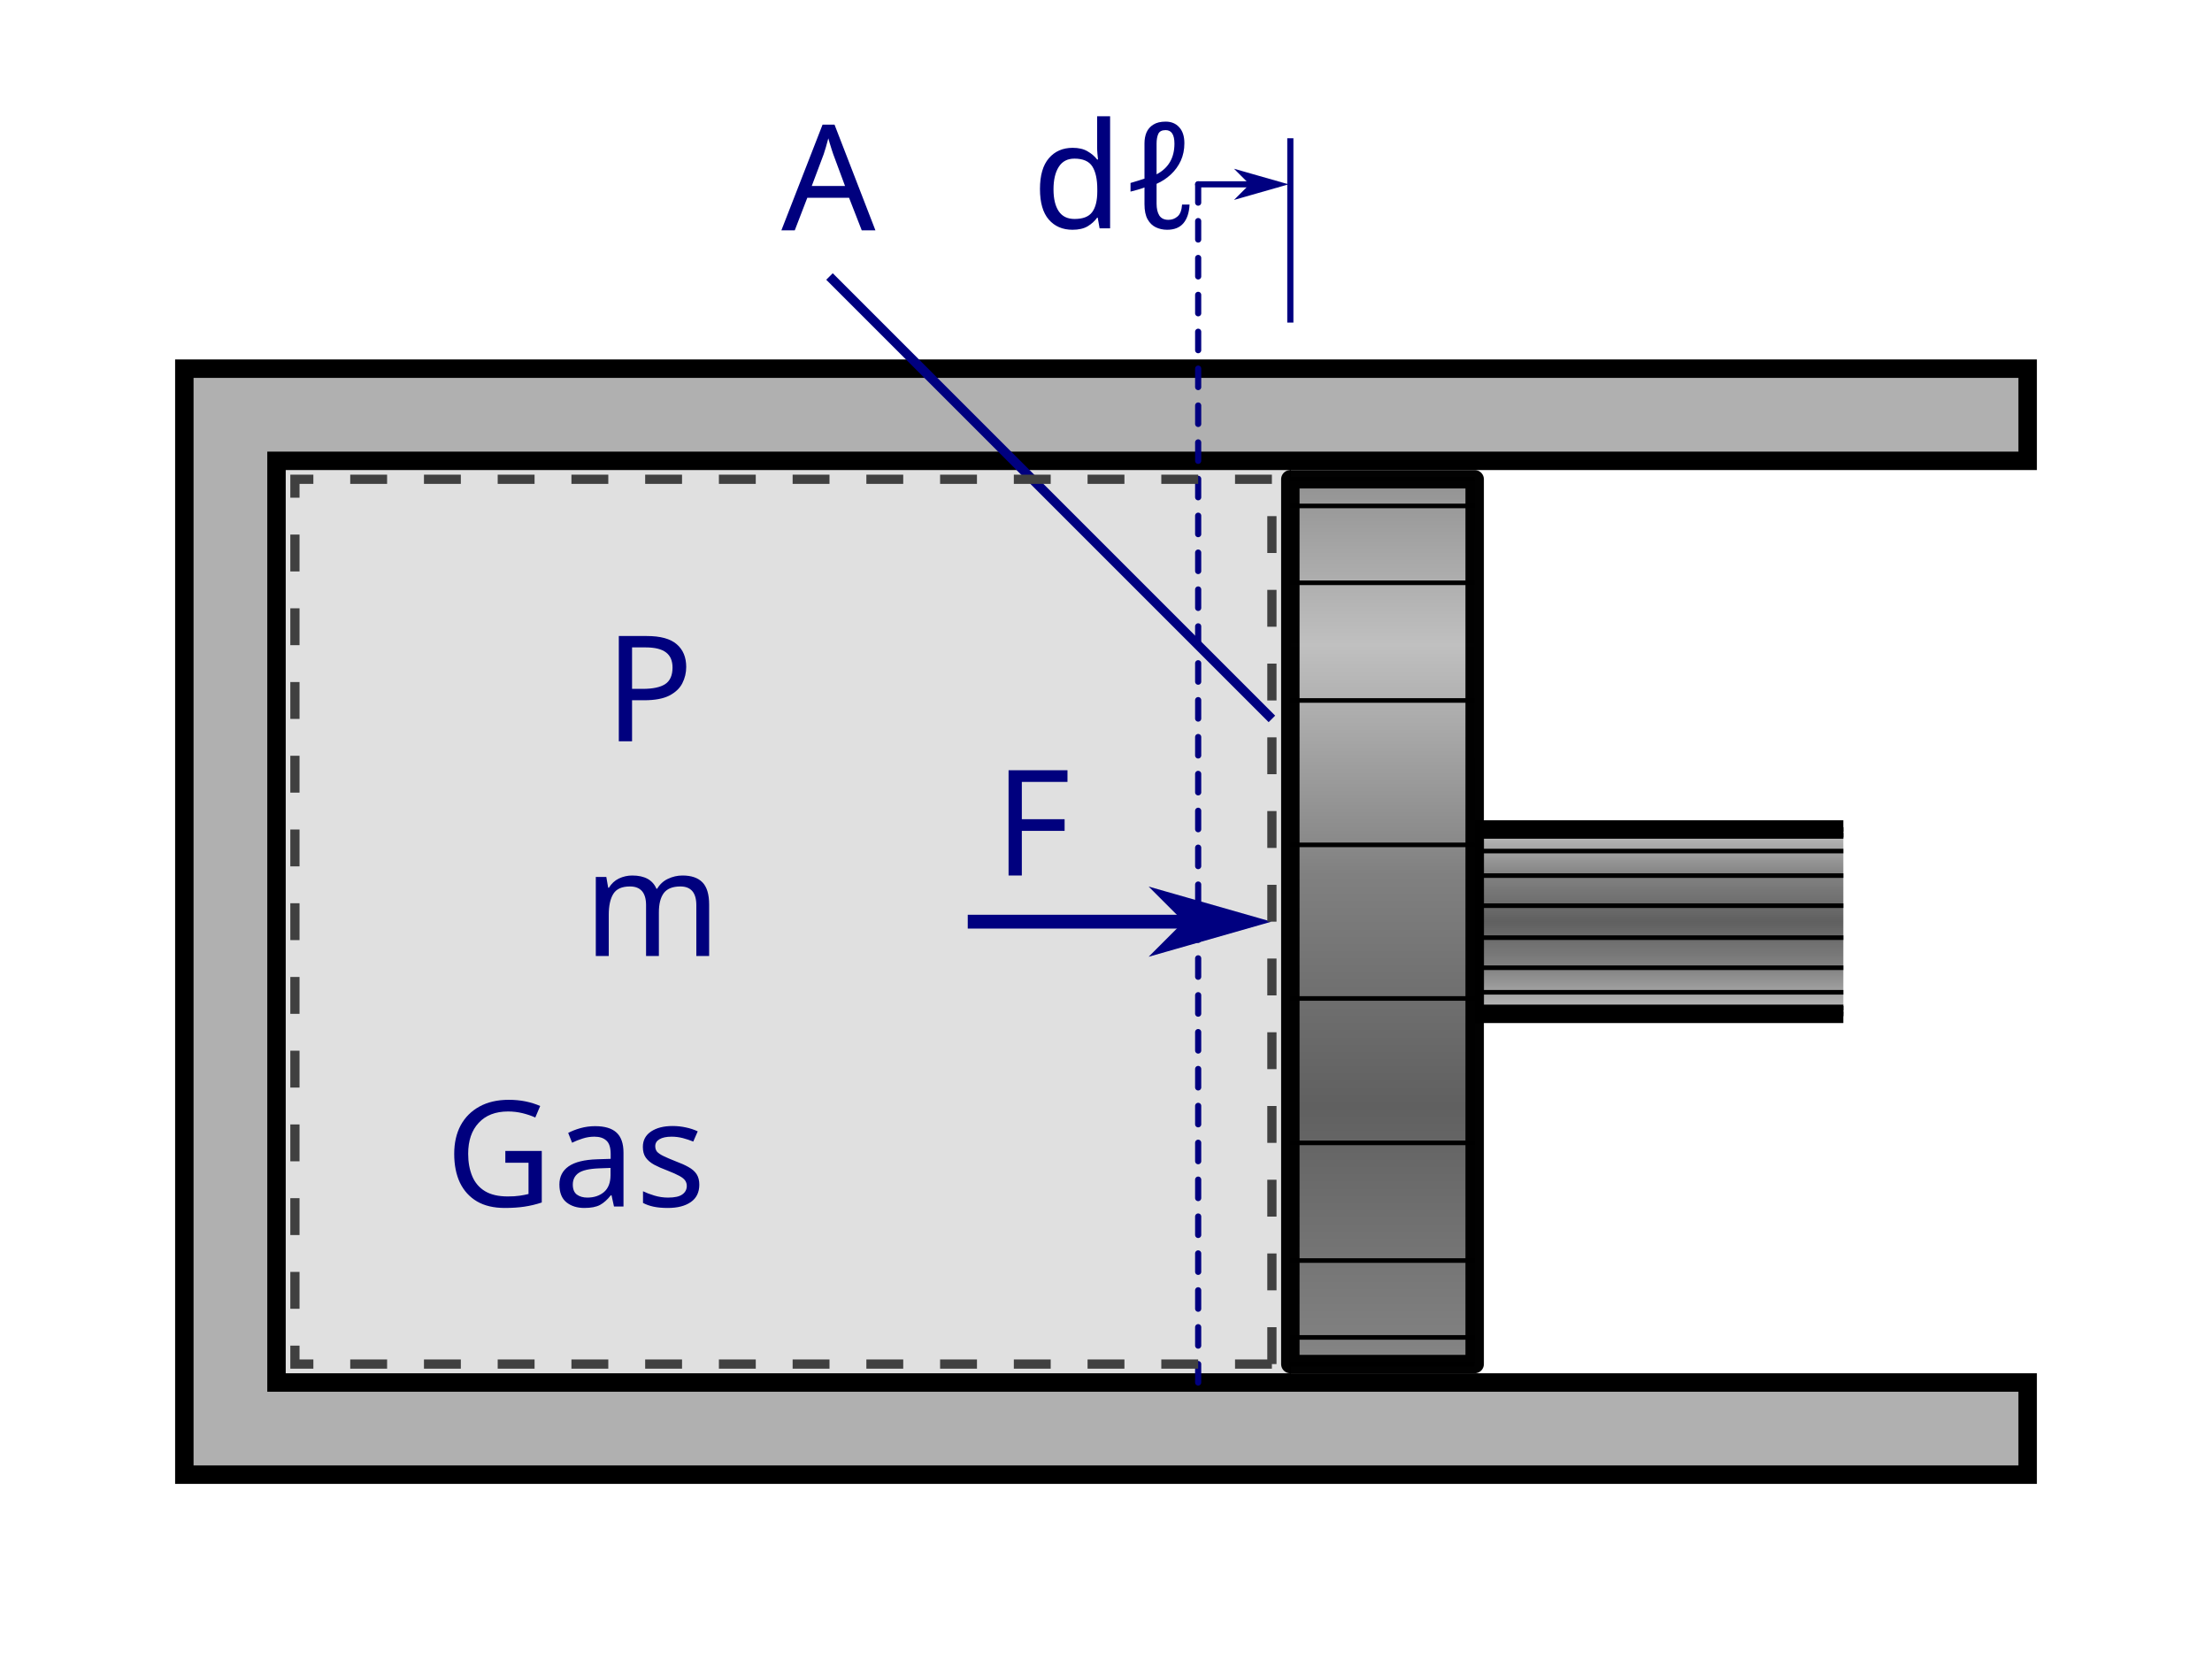
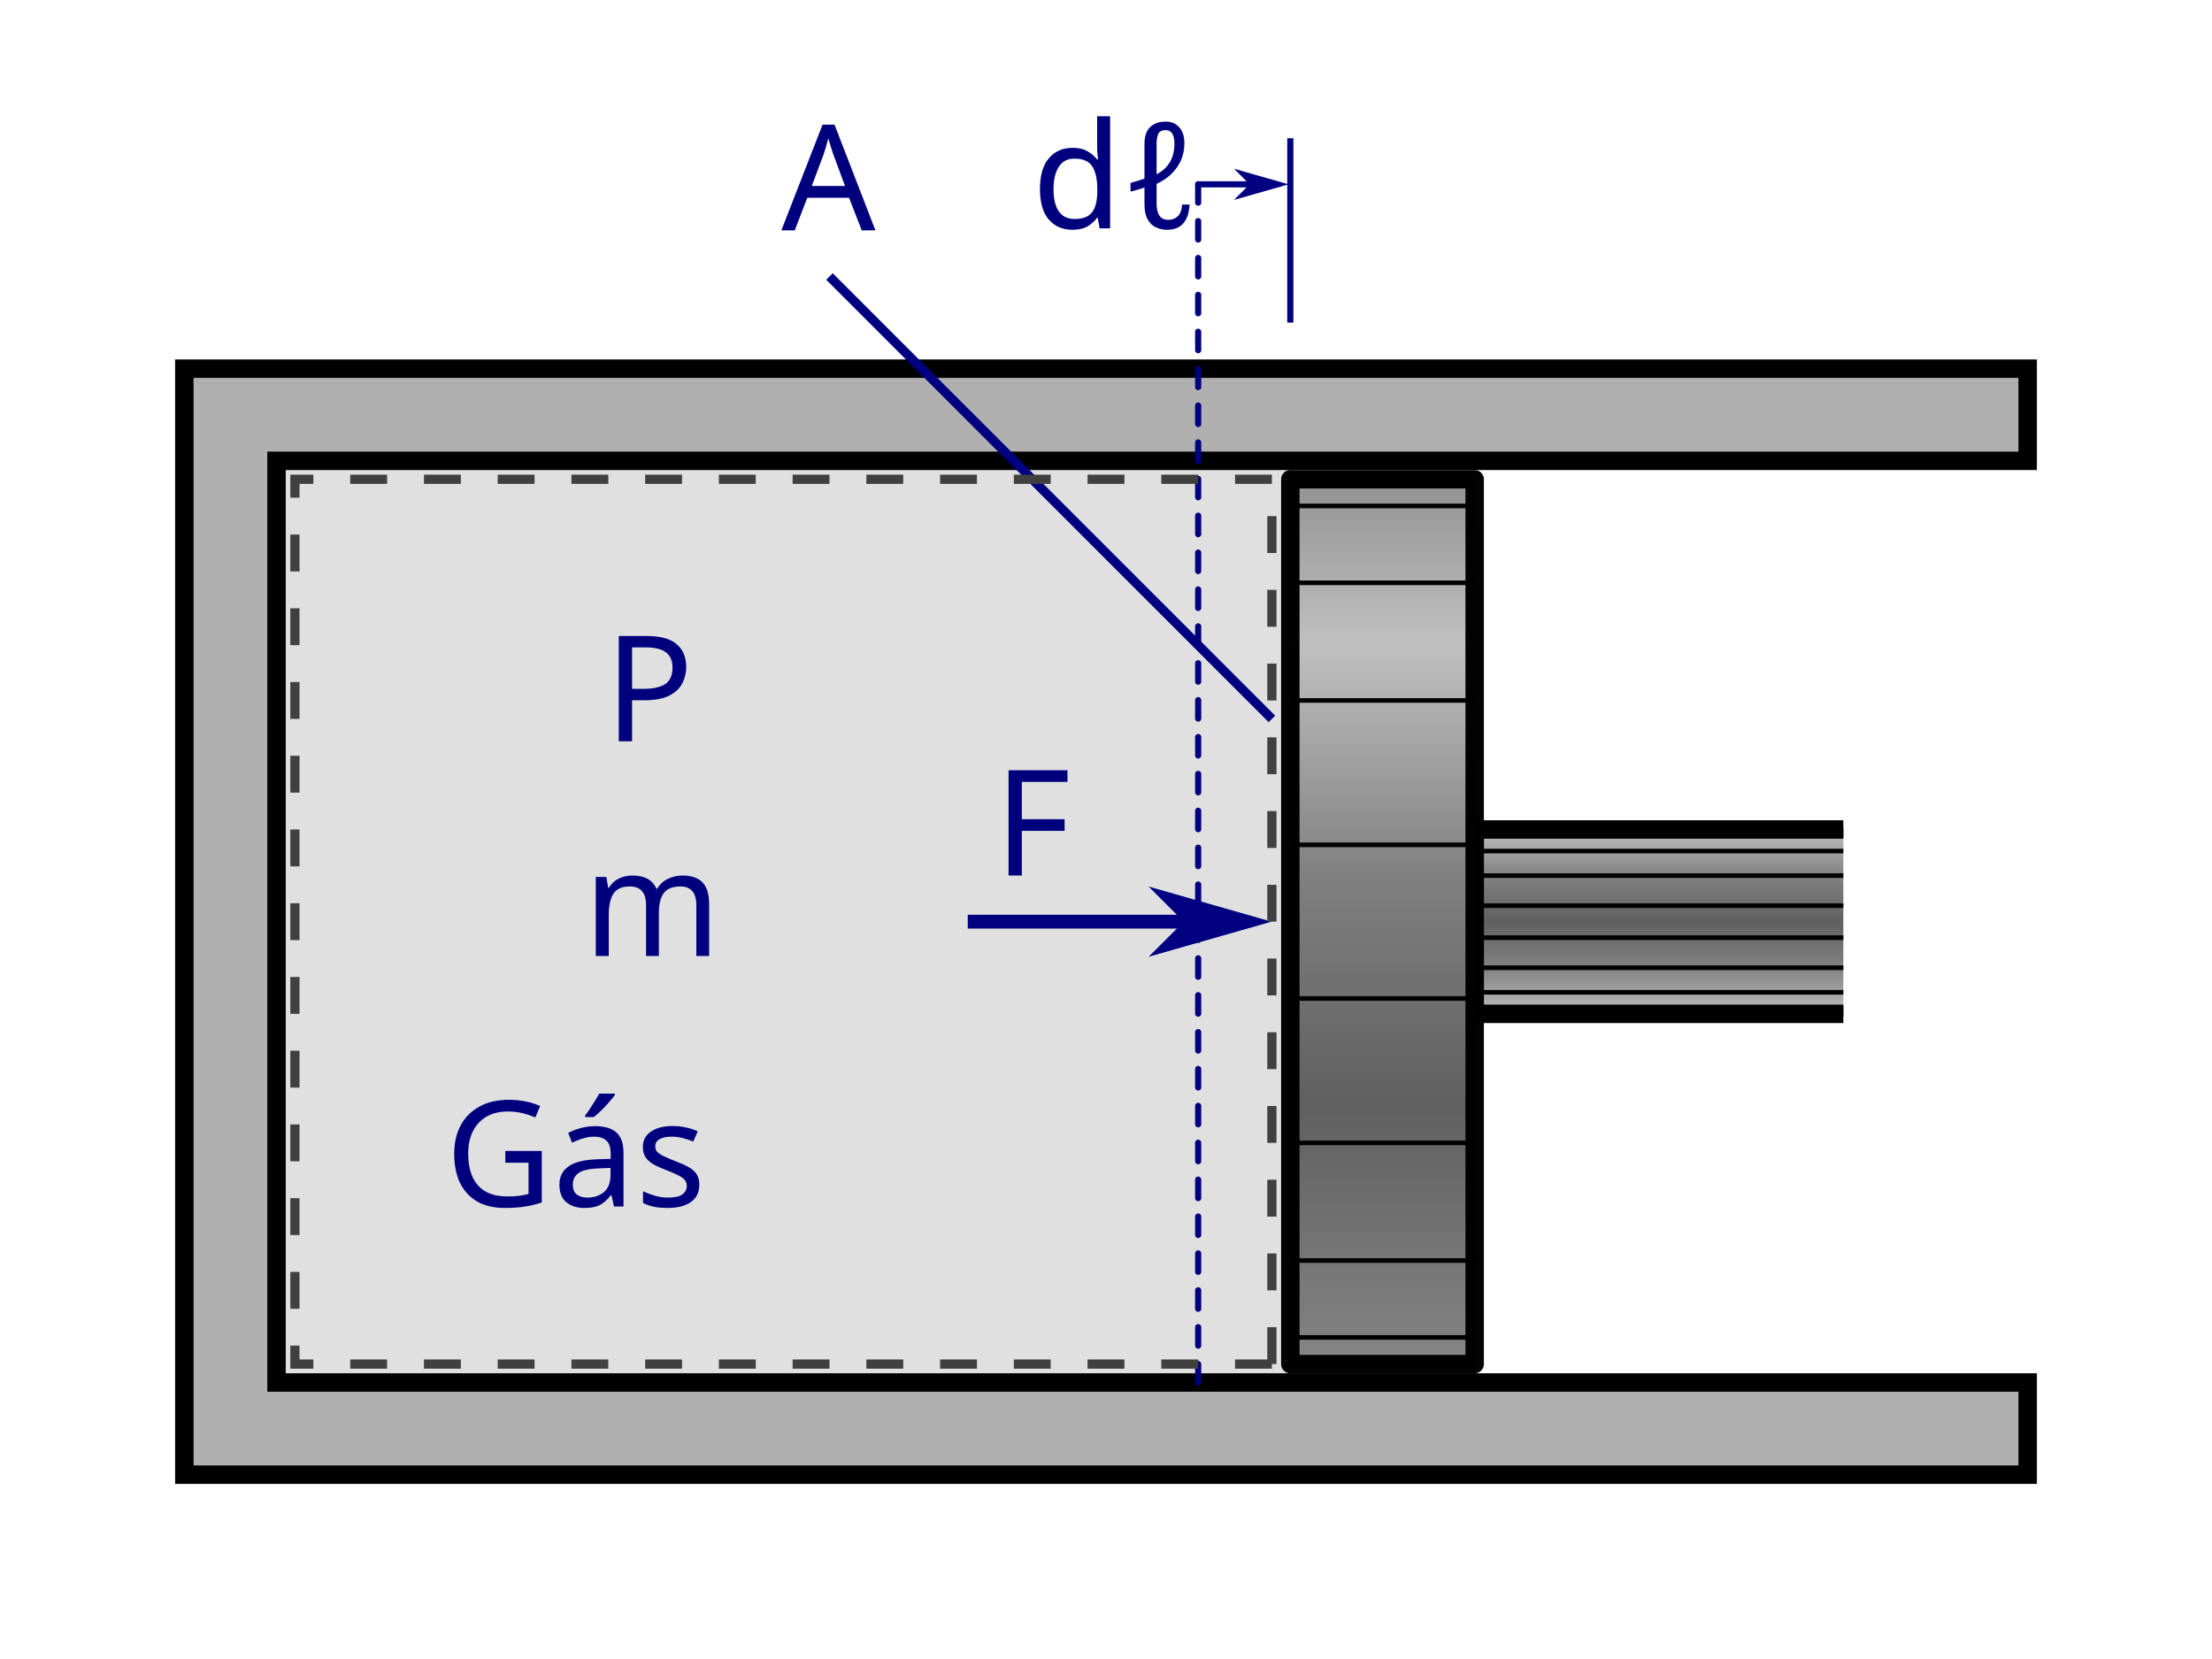
<svg xmlns="http://www.w3.org/2000/svg" xmlns:xlink="http://www.w3.org/1999/xlink" width="240" height="180" viewBox="0 0 240 180" version="1.1" id="svg1097">
  <defs id="defs1091">
    <marker orient="auto" refY="0" refX="0" id="Arrow1MendG-0-5-91-36" style="overflow:visible">
      <path id="path5557-65-6-0-1" d="M 0,0 5,-5 -12.5,0 5,5 Z" style="fill:#000080;fill-rule:evenodd;stroke:#000080;stroke-width:1pt" transform="matrix(-0.4,0,0,-0.4,-4,0)" />
    </marker>
    <marker orient="auto" refY="0" refX="0" id="Arrow1MendG-0-5-9-9-3" style="overflow:visible">
      <path id="path5557-65-9-2-9-1" d="M 0,0 5,-5 -12.5,0 5,5 Z" style="fill:#000080;fill-rule:evenodd;stroke:#000080;stroke-width:1pt" transform="matrix(-0.4,0,0,-0.4,-4,0)" />
    </marker>
    <marker orient="auto" refY="0" refX="0" id="Arrow1MendG-0-3-6-1-9" style="overflow:visible">
      <path id="path5557-65-8-40-5-4" d="M 0,0 5,-5 -12.5,0 5,5 Z" style="fill:#000080;fill-rule:evenodd;stroke:#000080;stroke-width:1pt" transform="matrix(-0.4,0,0,-0.4,-4,0)" />
    </marker>
    <marker orient="auto" refY="0" refX="0" id="Arrow1MendG-0-3-3-3-7" style="overflow:visible">
      <path id="path5557-65-8-1-2-8" d="M 0,0 5,-5 -12.5,0 5,5 Z" style="fill:#000080;fill-rule:evenodd;stroke:#000080;stroke-width:1pt" transform="matrix(-0.4,0,0,-0.4,-4,0)" />
    </marker>
    <marker orient="auto" refY="0" refX="0" id="Arrow1MendG-0-3-9-0-6-4" style="overflow:visible">
      <path id="path5557-65-8-6-1-5" d="M 0,0 5,-5 -12.5,0 5,5 Z" style="fill:#000080;fill-rule:evenodd;stroke:#000080;stroke-width:1pt" transform="matrix(-0.4,0,0,-0.4,-4,0)" />
    </marker>
    <marker orient="auto" refY="0" refX="0" id="Arrow1MendG-0-3-33-2-0" style="overflow:visible">
      <path id="path5557-65-8-3-7-3" d="M 0,0 5,-5 -12.5,0 5,5 Z" style="fill:#000080;fill-rule:evenodd;stroke:#000080;stroke-width:1pt" transform="matrix(-0.4,0,0,-0.4,-4,0)" />
    </marker>
    <marker orient="auto" refY="0" refX="0" id="Arrow1MendG-0-3-0-6-6" style="overflow:visible">
      <path id="path5557-65-8-4-0-1" d="M 0,0 5,-5 -12.5,0 5,5 Z" style="fill:#000080;fill-rule:evenodd;stroke:#000080;stroke-width:1pt" transform="matrix(-0.4,0,0,-0.4,-4,0)" />
    </marker>
    <marker orient="auto" refY="0" refX="0" id="Arrow1MendG-0-3-8-9-0" style="overflow:visible">
      <path id="path5557-65-8-9-9-6" d="M 0,0 5,-5 -12.5,0 5,5 Z" style="fill:#000080;fill-rule:evenodd;stroke:#000080;stroke-width:1pt" transform="matrix(-0.4,0,0,-0.4,-4,0)" />
    </marker>
    <marker orient="auto" refY="0" refX="0" id="Arrow1MendG-0-3-7-8-3" style="overflow:visible">
      <path id="path5557-65-8-64-2-20" d="M 0,0 5,-5 -12.5,0 5,5 Z" style="fill:#000080;fill-rule:evenodd;stroke:#000080;stroke-width:1pt" transform="matrix(-0.4,0,0,-0.4,-4,0)" />
    </marker>
    <marker orient="auto" refY="0" refX="0" id="Arrow1MendG-0-3-03-7-6" style="overflow:visible">
      <path id="path5557-65-8-0-2-1" d="M 0,0 5,-5 -12.5,0 5,5 Z" style="fill:#000080;fill-rule:evenodd;stroke:#000080;stroke-width:1pt" transform="matrix(-0.4,0,0,-0.4,-4,0)" />
    </marker>
    <marker orient="auto" refY="0" refX="0" id="Arrow1MendG-0-3-2-9-55" style="overflow:visible">
      <path id="path5557-65-8-5-8-4" d="M 0,0 5,-5 -12.5,0 5,5 Z" style="fill:#000080;fill-rule:evenodd;stroke:#000080;stroke-width:1pt" transform="matrix(-0.4,0,0,-0.4,-4,0)" />
    </marker>
    <marker orient="auto" refY="0" refX="0" id="Arrow1MendG-0-3-5-5-7" style="overflow:visible">
      <path id="path5557-65-8-94-6-6" d="M 0,0 5,-5 -12.5,0 5,5 Z" style="fill:#000080;fill-rule:evenodd;stroke:#000080;stroke-width:1pt" transform="matrix(-0.4,0,0,-0.4,-4,0)" />
    </marker>
    <marker orient="auto" refY="0" refX="0" id="Arrow1MendG-0-5-91-36-3" style="overflow:visible">
      <path id="path5557-65-6-0-1-6" d="M 0,0 5,-5 -12.5,0 5,5 Z" style="fill:#000080;fill-rule:evenodd;stroke:#000080;stroke-width:1pt" transform="matrix(-0.4,0,0,-0.4,-4,0)" />
    </marker>
    <marker orient="auto" refY="0" refX="0" id="Arrow1MendG-0-5-9-9-3-1" style="overflow:visible">
      <path id="path5557-65-9-2-9-1-2" d="M 0,0 5,-5 -12.5,0 5,5 Z" style="fill:#000080;fill-rule:evenodd;stroke:#000080;stroke-width:1pt" transform="matrix(-0.4,0,0,-0.4,-4,0)" />
    </marker>
    <linearGradient xlink:href="#HCyl-03-020" id="linearGradient3777-3-3" x1="470" y1="-1035.917" x2="470" y2="-1025.917" gradientUnits="userSpaceOnUse" spreadMethod="reflect" gradientTransform="matrix(2.000001,0,0,1,-260.0003,1220)" />
    <linearGradient id="HCyl-03-020">
      <stop id="stop3786" offset="0" style="stop-color:#606060;stop-opacity:1;" />
      <stop style="stop-color:#808080;stop-opacity:0.987" offset="0.5" id="stop3788" />
      <stop id="stop3790" offset="1" style="stop-color:#c0c0c0;stop-opacity:1" />
    </linearGradient>
    <linearGradient gradientTransform="translate(-1219.998,-200.0005)" xlink:href="#VerticalCylinder040" id="linearGradient27921-3-3" gradientUnits="userSpaceOnUse" x1="80" y1="568.25" x2="70" y2="568.25" spreadMethod="reflect" />
    <linearGradient id="VerticalCylinder040">
      <stop style="stop-color:#b0b0b0;stop-opacity:1;" offset="0" id="stop19203" />
      <stop id="stop19211" offset="0.5" style="stop-color:#bababa;stop-opacity:1" />
      <stop style="stop-color:#d0d0d0;stop-opacity:1" offset="1" id="stop19205" />
    </linearGradient>
    <linearGradient xlink:href="#VerticalCylinder040" id="linearGradient6474" gradientUnits="userSpaceOnUse" gradientTransform="translate(-1219.998,-200.0005)" x1="80" y1="568.25" x2="70" y2="568.25" spreadMethod="reflect" />
    <linearGradient gradientTransform="translate(-1219.998,-200.0005)" xlink:href="#VerticalCylinder040" id="linearGradient27929-1-1" x1="55.38" y1="577.3" x2="30" y2="563.25" gradientUnits="userSpaceOnUse" spreadMethod="reflect" />
    <linearGradient gradientTransform="translate(-1219.998,-200.0005)" xlink:href="#HCyl-03-100" id="linearGradient3664-8-8" gradientUnits="userSpaceOnUse" x1="80" y1="528.25" x2="30" y2="528.25" spreadMethod="reflect" />
    <linearGradient id="HCyl-03-100">
      <stop style="stop-color:#606060;stop-opacity:1" offset="0" id="stop3626" />
      <stop id="stop3634" offset="0.5" style="stop-color:#808080;stop-opacity:1" />
      <stop style="stop-color:#c0c0c0;stop-opacity:1" offset="1" id="stop3628" />
    </linearGradient>
    <linearGradient xlink:href="#VerticalCylinder040" id="linearGradient6518" gradientUnits="userSpaceOnUse" gradientTransform="translate(-1219.998,-200.0004)" x1="55.38" y1="577.3" x2="30" y2="563.25" spreadMethod="reflect" />
    <marker orient="auto" refY="0" refX="0" id="Arrow1MendG-0-5-91-36-3-9" style="overflow:visible">
      <path id="path5557-65-6-0-1-6-3" d="M 0,0 5,-5 -12.5,0 5,5 Z" style="fill:#000080;fill-rule:evenodd;stroke:#000080;stroke-width:1pt" transform="matrix(-0.4,0,0,-0.4,-4,0)" />
    </marker>
    <marker orient="auto" refY="0" refX="0" id="Arrow1MendG-0-5-9-9-3-1-9" style="overflow:visible">
      <path id="path5557-65-9-2-9-1-2-0" d="M 0,0 5,-5 -12.5,0 5,5 Z" style="fill:#000080;fill-rule:evenodd;stroke:#000080;stroke-width:1pt" transform="matrix(-0.4,0,0,-0.4,-4,0)" />
    </marker>
    <linearGradient xlink:href="#VerticalCylinder040" id="linearGradient8988" gradientUnits="userSpaceOnUse" gradientTransform="translate(-1219.998,-200.0005)" x1="80" y1="568.25" x2="70" y2="568.25" spreadMethod="reflect" />
    <linearGradient xlink:href="#VerticalCylinder040" id="linearGradient8990" gradientUnits="userSpaceOnUse" gradientTransform="translate(-1219.998,-200.0005)" x1="80" y1="568.25" x2="70" y2="568.25" spreadMethod="reflect" />
    <linearGradient xlink:href="#VerticalCylinder040" id="linearGradient8992" gradientUnits="userSpaceOnUse" gradientTransform="translate(-1219.998,-200.0005)" x1="80" y1="568.25" x2="70" y2="568.25" spreadMethod="reflect" />
    <linearGradient xlink:href="#VerticalCylinder040" id="linearGradient8994" gradientUnits="userSpaceOnUse" gradientTransform="translate(-1219.998,-200.0005)" x1="80" y1="568.25" x2="70" y2="568.25" spreadMethod="reflect" />
    <linearGradient xlink:href="#VerticalCylinder040" id="linearGradient8996" gradientUnits="userSpaceOnUse" gradientTransform="translate(-1219.998,-200.0005)" x1="80" y1="568.25" x2="70" y2="568.25" spreadMethod="reflect" />
    <linearGradient xlink:href="#VerticalCylinder040" id="linearGradient8998" gradientUnits="userSpaceOnUse" gradientTransform="translate(-1219.998,-200.0005)" x1="80" y1="568.25" x2="70" y2="568.25" spreadMethod="reflect" />
    <linearGradient xlink:href="#VerticalCylinder040" id="linearGradient9000" gradientUnits="userSpaceOnUse" gradientTransform="translate(-1219.998,-200.0005)" x1="80" y1="568.25" x2="70" y2="568.25" spreadMethod="reflect" />
    <linearGradient xlink:href="#VerticalCylinder040" id="linearGradient9002" gradientUnits="userSpaceOnUse" gradientTransform="translate(-1219.998,-200.0005)" x1="80" y1="568.25" x2="70" y2="568.25" spreadMethod="reflect" />
    <linearGradient xlink:href="#VerticalCylinder040" id="linearGradient9004" gradientUnits="userSpaceOnUse" gradientTransform="translate(-1219.998,-200.0005)" x1="80" y1="568.25" x2="70" y2="568.25" spreadMethod="reflect" />
    <linearGradient xlink:href="#VerticalCylinder040" id="linearGradient9006" gradientUnits="userSpaceOnUse" gradientTransform="translate(-1219.998,-200.0005)" x1="80" y1="568.25" x2="70" y2="568.25" spreadMethod="reflect" />
    <linearGradient xlink:href="#VerticalCylinder040" id="linearGradient9008" gradientUnits="userSpaceOnUse" gradientTransform="translate(-1219.998,-200.0005)" x1="80" y1="568.25" x2="70" y2="568.25" spreadMethod="reflect" />
    <linearGradient xlink:href="#VerticalCylinder040" id="linearGradient9010" gradientUnits="userSpaceOnUse" gradientTransform="translate(-1219.998,-200.0004)" x1="55.38" y1="577.3" x2="30" y2="563.25" spreadMethod="reflect" />
    <linearGradient xlink:href="#VerticalCylinder040" id="linearGradient9012" gradientUnits="userSpaceOnUse" gradientTransform="translate(-1219.998,-200.0004)" x1="55.38" y1="577.3" x2="30" y2="563.25" spreadMethod="reflect" />
    <linearGradient xlink:href="#VerticalCylinder040" id="linearGradient9014" gradientUnits="userSpaceOnUse" gradientTransform="translate(-1219.998,-200.0004)" x1="55.38" y1="577.3" x2="30" y2="563.25" spreadMethod="reflect" />
    <linearGradient xlink:href="#VerticalCylinder040" id="linearGradient9016" gradientUnits="userSpaceOnUse" gradientTransform="translate(-1219.998,-200.0004)" x1="55.38" y1="577.3" x2="30" y2="563.25" spreadMethod="reflect" />
    <linearGradient xlink:href="#VerticalCylinder040" id="linearGradient9018" gradientUnits="userSpaceOnUse" gradientTransform="translate(-1219.998,-200.0004)" x1="55.38" y1="577.3" x2="30" y2="563.25" spreadMethod="reflect" />
    <linearGradient xlink:href="#VerticalCylinder040" id="linearGradient9020" gradientUnits="userSpaceOnUse" gradientTransform="translate(-1219.998,-200.0004)" x1="55.38" y1="577.3" x2="30" y2="563.25" spreadMethod="reflect" />
    <linearGradient xlink:href="#VerticalCylinder040" id="linearGradient9022" gradientUnits="userSpaceOnUse" gradientTransform="translate(-1219.998,-200.0004)" x1="55.38" y1="577.3" x2="30" y2="563.25" spreadMethod="reflect" />
    <linearGradient xlink:href="#VerticalCylinder040" id="linearGradient9024" gradientUnits="userSpaceOnUse" gradientTransform="translate(-1219.998,-200.0004)" x1="55.38" y1="577.3" x2="30" y2="563.25" spreadMethod="reflect" />
    <linearGradient xlink:href="#VerticalCylinder040" id="linearGradient9026" gradientUnits="userSpaceOnUse" gradientTransform="translate(-1219.998,-200.0004)" x1="55.38" y1="577.3" x2="30" y2="563.25" spreadMethod="reflect" />
    <linearGradient xlink:href="#VerticalCylinder040" id="linearGradient9028" gradientUnits="userSpaceOnUse" gradientTransform="translate(-1219.998,-200.0004)" x1="55.38" y1="577.3" x2="30" y2="563.25" spreadMethod="reflect" />
  </defs>
  <g id="layer1" transform="translate(0,-558.25)">
    <rect style="display:inline;fill:#e0e0e0;fill-opacity:1;stroke:#000000;stroke-width:0.1;stroke-linecap:butt;stroke-linejoin:round;stroke-miterlimit:4;stroke-dasharray:none;stroke-dashoffset:0;stroke-opacity:1" id="rect13769-2-8-9-5" width="100" height="110" x="-708.25" y="-140" transform="matrix(0,-1,-1,0,0,0)" />
    <text xml:space="preserve" x="111.961" y="583.023" id="text15583-2-4-2-0-3-4" style="line-height:0%;display:inline;fill:#00007e;fill-opacity:1;stroke:none;stroke-width:0.667;stroke-miterlimit:4;stroke-dasharray:none">
      <tspan id="tspan15581-6-9-1-4-7-7" x="111.961" y="583.023" style="font-style:normal;font-variant:normal;font-weight:normal;font-stretch:normal;font-size:16px;line-height:1.25;font-family:'SBL Greek';-inkscape-font-specification:'SBL Greek';fill:#00007e;fill-opacity:1;stroke:none;stroke-width:0.667;stroke-miterlimit:4;stroke-dasharray:none">dℓ</tspan>
    </text>
    <g id="g3873-4-6" transform="translate(-200,1694.167)">
      <g id="g3841-7-9">
        <g id="g3797-44-3" transform="translate(-100)">
          <rect y="-1045.917" x="460" height="20" width="40" id="rect3769-3-7" style="fill:url(#linearGradient3777-3-3);fill-opacity:1;stroke:none;stroke-width:0.283;stroke-linecap:round;stroke-miterlimit:4;stroke-dasharray:none;stroke-dashoffset:0;stroke-opacity:1" />
          <path id="path3793-0-4" d="m 500,-1045.917 h -40 v 20 h 40" style="fill:none;stroke:#000000;stroke-width:2;stroke-linecap:butt;stroke-linejoin:miter;stroke-miterlimit:4;stroke-dasharray:none;stroke-opacity:1" />
        </g>
        <g id="g19483-8-4-7-5" style="fill:url(#linearGradient27921-3-3);fill-opacity:1" transform="matrix(0,-1.000001,-1,0,988.25,-955.9167)">
          <g transform="translate(-25.00006,-5)" id="g19467-02-2-8-2" style="fill:url(#linearGradient6474);fill-opacity:1" />
          <g transform="translate(0,2e-5)" id="g19463-51-0-6-5" style="fill:url(#linearGradient9008);fill-opacity:1">
            <path style="fill:url(#linearGradient8988);fill-opacity:1;stroke:#000000;stroke-width:0.5;stroke-linecap:butt;stroke-linejoin:miter;stroke-miterlimit:4;stroke-dasharray:none;stroke-opacity:1" d="m 70,588.25 v 40" id="path13316-79-1-5-8-4" />
            <path style="fill:url(#linearGradient8990);fill-opacity:1;stroke:#000000;stroke-width:0.5;stroke-linecap:butt;stroke-linejoin:miter;stroke-miterlimit:4;stroke-dasharray:none;stroke-opacity:1" d="m 70.603,588.25 v 40" id="path13316-6-2-0-5-84-7" />
            <path style="fill:url(#linearGradient8992);fill-opacity:1;stroke:#000000;stroke-width:0.5;stroke-linecap:butt;stroke-linejoin:miter;stroke-miterlimit:4;stroke-dasharray:none;stroke-opacity:1" d="m 72.34,588.25 v 40" id="path13316-7-0-8-2-3-4" />
            <path style="fill:url(#linearGradient8994);fill-opacity:1;stroke:#000000;stroke-width:0.5;stroke-linecap:butt;stroke-linejoin:miter;stroke-miterlimit:4;stroke-dasharray:none;stroke-opacity:1" d="m 89.397,588.25 v 40" id="path13316-5-2-5-9-1-4" />
            <path style="fill:url(#linearGradient8996);fill-opacity:1;stroke:#000000;stroke-width:0.5;stroke-linecap:butt;stroke-linejoin:miter;stroke-miterlimit:4;stroke-dasharray:none;stroke-opacity:1" d="m 90,588.25 v 40" id="path13316-3-3-0-0-4-3" />
            <path style="fill:url(#linearGradient8998);fill-opacity:1;stroke:#000000;stroke-width:0.5;stroke-linecap:butt;stroke-linejoin:miter;stroke-miterlimit:4;stroke-dasharray:none;stroke-opacity:1" d="m 87.66,588.25 v 40" id="path13316-56-7-64-2-9-0" />
            <path style="fill:url(#linearGradient9000);fill-opacity:1;stroke:#000000;stroke-width:0.5;stroke-linecap:butt;stroke-linejoin:miter;stroke-miterlimit:4;stroke-dasharray:none;stroke-opacity:1" d="m 75,588.25 v 40" id="path13316-2-5-62-8-2-7" />
            <path style="fill:url(#linearGradient9002);fill-opacity:1;stroke:#000000;stroke-width:0.5;stroke-linecap:butt;stroke-linejoin:miter;stroke-miterlimit:4;stroke-dasharray:none;stroke-opacity:1" d="m 85,588.25 v 40" id="path13316-2-9-9-5-3-0-8" />
            <path style="fill:url(#linearGradient9004);fill-opacity:1;stroke:#000000;stroke-width:0.5;stroke-linecap:butt;stroke-linejoin:miter;stroke-miterlimit:4;stroke-dasharray:none;stroke-opacity:1" d="m 78.264,588.25 v 40" id="path13316-2-1-2-8-8-6-6" />
            <path style="fill:url(#linearGradient9006);fill-opacity:1;stroke:#000000;stroke-width:0.5;stroke-linecap:butt;stroke-linejoin:miter;stroke-miterlimit:4;stroke-dasharray:none;stroke-opacity:1" d="m 81.736,588.25 v 40" id="path13316-2-1-2-2-6-0-8-8" />
          </g>
        </g>
      </g>
      <g transform="matrix(0,-1.000001,-1,0,988.25,-955.9167)" style="fill:url(#linearGradient27929-1-1);fill-opacity:1" id="g19497-2-4-9-8">
        <path style="fill:url(#linearGradient3664-8-8);fill-opacity:1;stroke:#000000;stroke-width:2;stroke-linecap:round;stroke-linejoin:round;stroke-miterlimit:4;stroke-dasharray:none;stroke-opacity:0.991" d="m 32,628.25 v 20 h 96 v -20 H 32" id="path13312-84-0-2-4" />
        <g style="fill:url(#linearGradient6518);fill-opacity:1" id="g19299-7-9-66-3" transform="translate(-170,170)">
          <path id="path13316-79-7-2-1-4-1" d="m 202,458.25 v 20" style="fill:url(#linearGradient9010);fill-opacity:1;stroke:#000000;stroke-width:0.5;stroke-linecap:butt;stroke-linejoin:miter;stroke-miterlimit:4;stroke-dasharray:none;stroke-opacity:1" />
          <path id="path13316-6-2-2-4-9-95-4" d="m 204.894,458.25 v 20" style="fill:url(#linearGradient9012);fill-opacity:1;stroke:#000000;stroke-width:0.5;stroke-linecap:butt;stroke-linejoin:miter;stroke-miterlimit:4;stroke-dasharray:none;stroke-opacity:1" />
          <path id="path13316-7-0-7-06-6-0-9" d="m 213.232,458.25 v 20" style="fill:url(#linearGradient9014);fill-opacity:1;stroke:#000000;stroke-width:0.5;stroke-linecap:butt;stroke-linejoin:miter;stroke-miterlimit:4;stroke-dasharray:none;stroke-opacity:1" />
          <path id="path13316-5-2-2-2-2-4-2" d="m 295.106,458.25 v 20" style="fill:url(#linearGradient9016);fill-opacity:1;stroke:#000000;stroke-width:0.5;stroke-linecap:butt;stroke-linejoin:miter;stroke-miterlimit:4;stroke-dasharray:none;stroke-opacity:1" />
          <path id="path13316-3-3-2-9-5-8-0" d="m 298,458.25 v 20" style="fill:url(#linearGradient9018);fill-opacity:1;stroke:#000000;stroke-width:0.5;stroke-linecap:butt;stroke-linejoin:miter;stroke-miterlimit:4;stroke-dasharray:none;stroke-opacity:1" />
          <path id="path13316-56-7-6-9-4-7-6" d="m 286.768,458.25 v 20" style="fill:url(#linearGradient9020);fill-opacity:1;stroke:#000000;stroke-width:0.5;stroke-linecap:butt;stroke-linejoin:miter;stroke-miterlimit:4;stroke-dasharray:none;stroke-opacity:1" />
          <path id="path13316-2-5-1-0-4-1-8" d="m 226,458.25 v 20" style="fill:url(#linearGradient9022);fill-opacity:1;stroke:#000000;stroke-width:0.5;stroke-linecap:butt;stroke-linejoin:miter;stroke-miterlimit:4;stroke-dasharray:none;stroke-opacity:1" />
          <path id="path13316-2-9-9-0-8-9-7-9" d="m 274,458.25 v 20" style="fill:url(#linearGradient9024);fill-opacity:1;stroke:#000000;stroke-width:0.5;stroke-linecap:butt;stroke-linejoin:miter;stroke-miterlimit:4;stroke-dasharray:none;stroke-opacity:1" />
          <path id="path13316-2-1-2-6-1-9-2-2" d="m 241.667,458.25 v 20" style="fill:url(#linearGradient9026);fill-opacity:1;stroke:#000000;stroke-width:0.5;stroke-linecap:butt;stroke-linejoin:miter;stroke-miterlimit:4;stroke-dasharray:none;stroke-opacity:1" />
          <path id="path13316-2-1-2-2-1-3-3-7-6" d="m 258.333,458.25 v 20" style="fill:url(#linearGradient9028);fill-opacity:1;stroke:#000000;stroke-width:0.5;stroke-linecap:butt;stroke-linejoin:miter;stroke-miterlimit:4;stroke-dasharray:none;stroke-opacity:1" />
        </g>
      </g>
    </g>
    <path id="path15577-2-1-7-9-5-4" d="m 140,593.25 v -20" style="color:#000000;display:inline;overflow:visible;visibility:visible;fill:#e0e0e0;fill-opacity:1;fill-rule:nonzero;stroke:#000080;stroke-width:0.667;stroke-linecap:butt;stroke-linejoin:miter;stroke-miterlimit:4;stroke-dasharray:none;stroke-dashoffset:0;stroke-opacity:1;marker:none;enable-background:accumulate" />
    <path id="path15577-2-1-7-1-8-6-2-5" d="m 130,578.25 h 8.5" style="color:#000000;display:inline;overflow:visible;visibility:visible;fill:#e0e0e0;fill-opacity:1;fill-rule:nonzero;stroke:#000080;stroke-width:0.667;stroke-linecap:round;stroke-linejoin:miter;stroke-miterlimit:4;stroke-dasharray:none;stroke-dashoffset:0;stroke-opacity:1;marker:none;marker-end:url(#Arrow1MendG-0-5-91-36-3-9);enable-background:accumulate" />
    <path id="path15577-2-0-6-0-0-4" d="m 105,658.25 h 30" style="color:#000000;display:inline;overflow:visible;visibility:visible;fill:#e0e0e0;fill-opacity:1;fill-rule:nonzero;stroke:#000080;stroke-width:1.5;stroke-linecap:butt;stroke-linejoin:miter;stroke-miterlimit:4;stroke-dasharray:none;stroke-dashoffset:0;stroke-opacity:1;marker:none;marker-end:url(#Arrow1MendG-0-5-9-9-3-1-9);enable-background:accumulate" />
    <text xml:space="preserve" x="107.881" y="653.242" id="text15583-2-3-2-2-6-8" style="line-height:0%;display:inline;fill:#00007e;fill-opacity:1;stroke:none">
      <tspan id="tspan15581-6-4-9-1-7" x="107.881" y="653.242" style="font-style:normal;font-variant:normal;font-weight:normal;font-stretch:normal;font-size:16px;line-height:1.25;font-family:'SBL Greek';-inkscape-font-specification:'SBL Greek';fill:#00007e;fill-opacity:1;stroke:none">F</tspan>
    </text>
    <text transform="scale(1.000016,0.9999838)" xml:space="preserve" x="84.777" y="583.252" id="text15583-2-4-0-4-5-1" style="font-size:12px;line-height:0%;display:inline;fill:#00007e;fill-opacity:1;stroke:none;stroke-width:0.667;stroke-miterlimit:4;stroke-dasharray:none">
      <tspan id="tspan15581-6-9-3-3-9-7" x="84.777" y="583.252" style="font-style:normal;font-variant:normal;font-weight:normal;font-stretch:normal;font-size:16px;line-height:1.25;font-family:'SBL Greek';-inkscape-font-specification:'SBL Greek';fill:#00007e;fill-opacity:1;stroke:none;stroke-width:0.667;stroke-miterlimit:4;stroke-dasharray:none">A</tspan>
    </text>
    <path style="display:inline;fill:#b0b0b0;fill-opacity:1;stroke:#000000;stroke-width:2;stroke-linecap:butt;stroke-linejoin:miter;stroke-miterlimit:4;stroke-dasharray:none;stroke-opacity:1" d="m 220,708.25 v 10 H 20 v -120 h 200 v 10 H 30 v 100 z" id="path19413-1-2-6-1" />
    <path id="path15577-2-1-7-1-6-2-9" d="M 130,608.25 V 578.25" style="color:#000000;display:inline;overflow:visible;visibility:visible;fill:#e0e0e0;fill-opacity:1;fill-rule:nonzero;stroke:#000080;stroke-width:0.667;stroke-linecap:round;stroke-linejoin:miter;stroke-miterlimit:4;stroke-dasharray:2.001, 2.001;stroke-dashoffset:0;stroke-opacity:1;marker:none;enable-background:accumulate" />
    <path id="path15577-2-1-7-3-4-7-0" d="M 130,708.25 V 608.25" style="color:#000000;display:inline;overflow:visible;visibility:visible;fill:#e0e0e0;fill-opacity:1;fill-rule:nonzero;stroke:#000080;stroke-width:0.667;stroke-linecap:round;stroke-linejoin:miter;stroke-miterlimit:4;stroke-dasharray:2.001, 2.001;stroke-dashoffset:0;stroke-opacity:1;marker:none;enable-background:accumulate" />
    <path id="path15577-2-1-9-1-5-5" d="m 90,588.25 48,48" style="color:#000000;display:inline;overflow:visible;visibility:visible;fill:#e0e0e0;fill-opacity:1;fill-rule:nonzero;stroke:#000080;stroke-width:1;stroke-linecap:butt;stroke-linejoin:miter;stroke-miterlimit:4;stroke-dasharray:none;stroke-dashoffset:0;stroke-opacity:1;marker:none;enable-background:accumulate" />
    <path style="display:inline;opacity:1;vector-effect:none;fill:none;fill-opacity:1;stroke:#404040;stroke-width:1;stroke-linecap:butt;stroke-linejoin:miter;stroke-miterlimit:4;stroke-dasharray:4, 4;stroke-dashoffset:0;stroke-opacity:1" d="M 138,706.25 H 32 v -96 h 106 z" id="path2842-7-9-15-6-8-24-6-7-5-7-7-8-0-7-8-6-7" />
    <text xml:space="preserve" x="63.285" y="661.973" id="text15583-2-4-9-6-3-1-6" style="line-height:0%;display:inline;fill:#00007e;fill-opacity:1;stroke:none">
      <tspan id="tspan15581-6-9-7-9-1-5-5" x="63.285" y="661.973" style="font-style:normal;font-variant:normal;font-weight:normal;font-stretch:normal;font-size:16px;line-height:1.25;font-family:'SBL Greek';-inkscape-font-specification:'SBL Greek';fill:#00007e;fill-opacity:1;stroke:none">m</tspan>
    </text>
    <text xml:space="preserve" x="69.957" y="689.153" id="text15583-2-4-1-1-7-5-3" style="line-height:0%;text-align:center;text-anchor:middle;display:inline;fill:#00007e;fill-opacity:1;stroke:none">
-       <tspan x="69.957" y="689.153" style="font-style:normal;font-variant:normal;font-weight:normal;font-stretch:normal;font-size:16px;line-height:1.25;font-family:'SBL Greek';-inkscape-font-specification:'SBL Greek';text-align:center;text-anchor:middle;fill:#00007e;fill-opacity:1;stroke:none" id="tspan19784-9-4-97-9">Gas</tspan>
+       <tspan x="69.957" y="689.153" style="font-style:normal;font-variant:normal;font-weight:normal;font-stretch:normal;font-size:16px;line-height:1.25;font-family:'SBL Greek';-inkscape-font-specification:'SBL Greek';text-align:center;text-anchor:middle;fill:#00007e;fill-opacity:1;stroke:none" id="tspan19784-9-4-97-9">Gás</tspan>
    </text>
    <text xml:space="preserve" x="65.592" y="638.68" id="text15583-2-4-9-6-3-7-4" style="line-height:0%;display:inline;fill:#00007e;fill-opacity:1;stroke:none">
      <tspan id="tspan15581-6-9-7-9-1-6-8" x="65.592" y="638.68" style="font-style:normal;font-variant:normal;font-weight:normal;font-stretch:normal;font-size:16px;line-height:1.25;font-family:'SBL Greek';-inkscape-font-specification:'SBL Greek';fill:#00007e;fill-opacity:1;stroke:none">P</tspan>
    </text>
  </g>
</svg>
